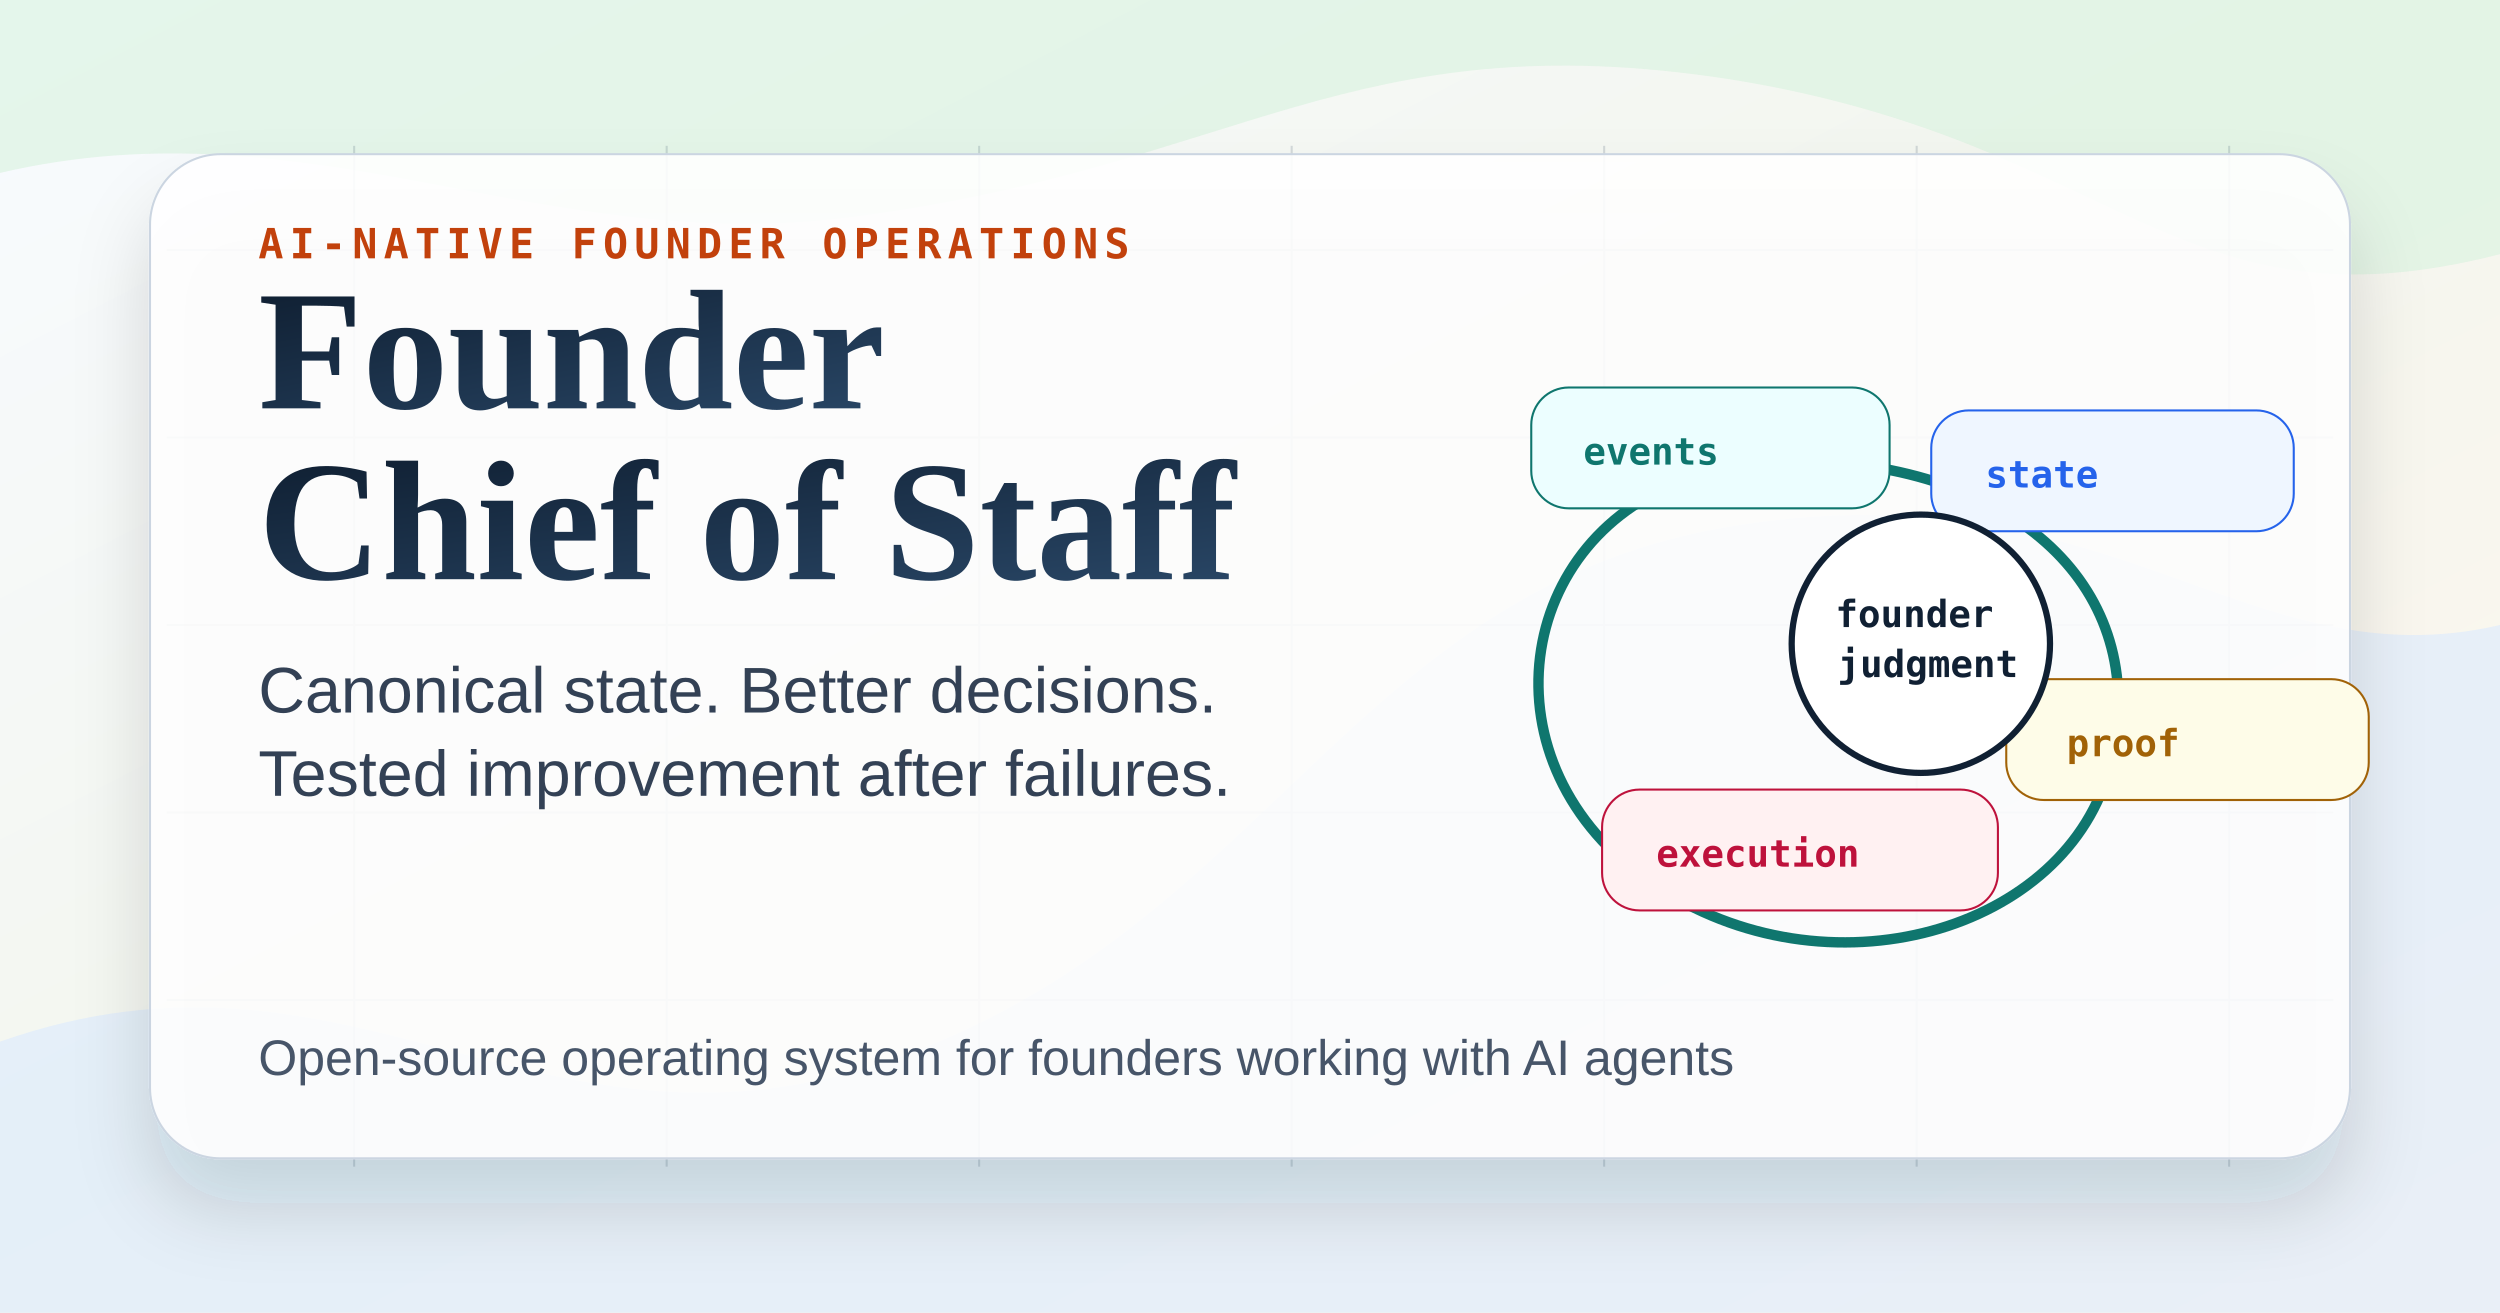
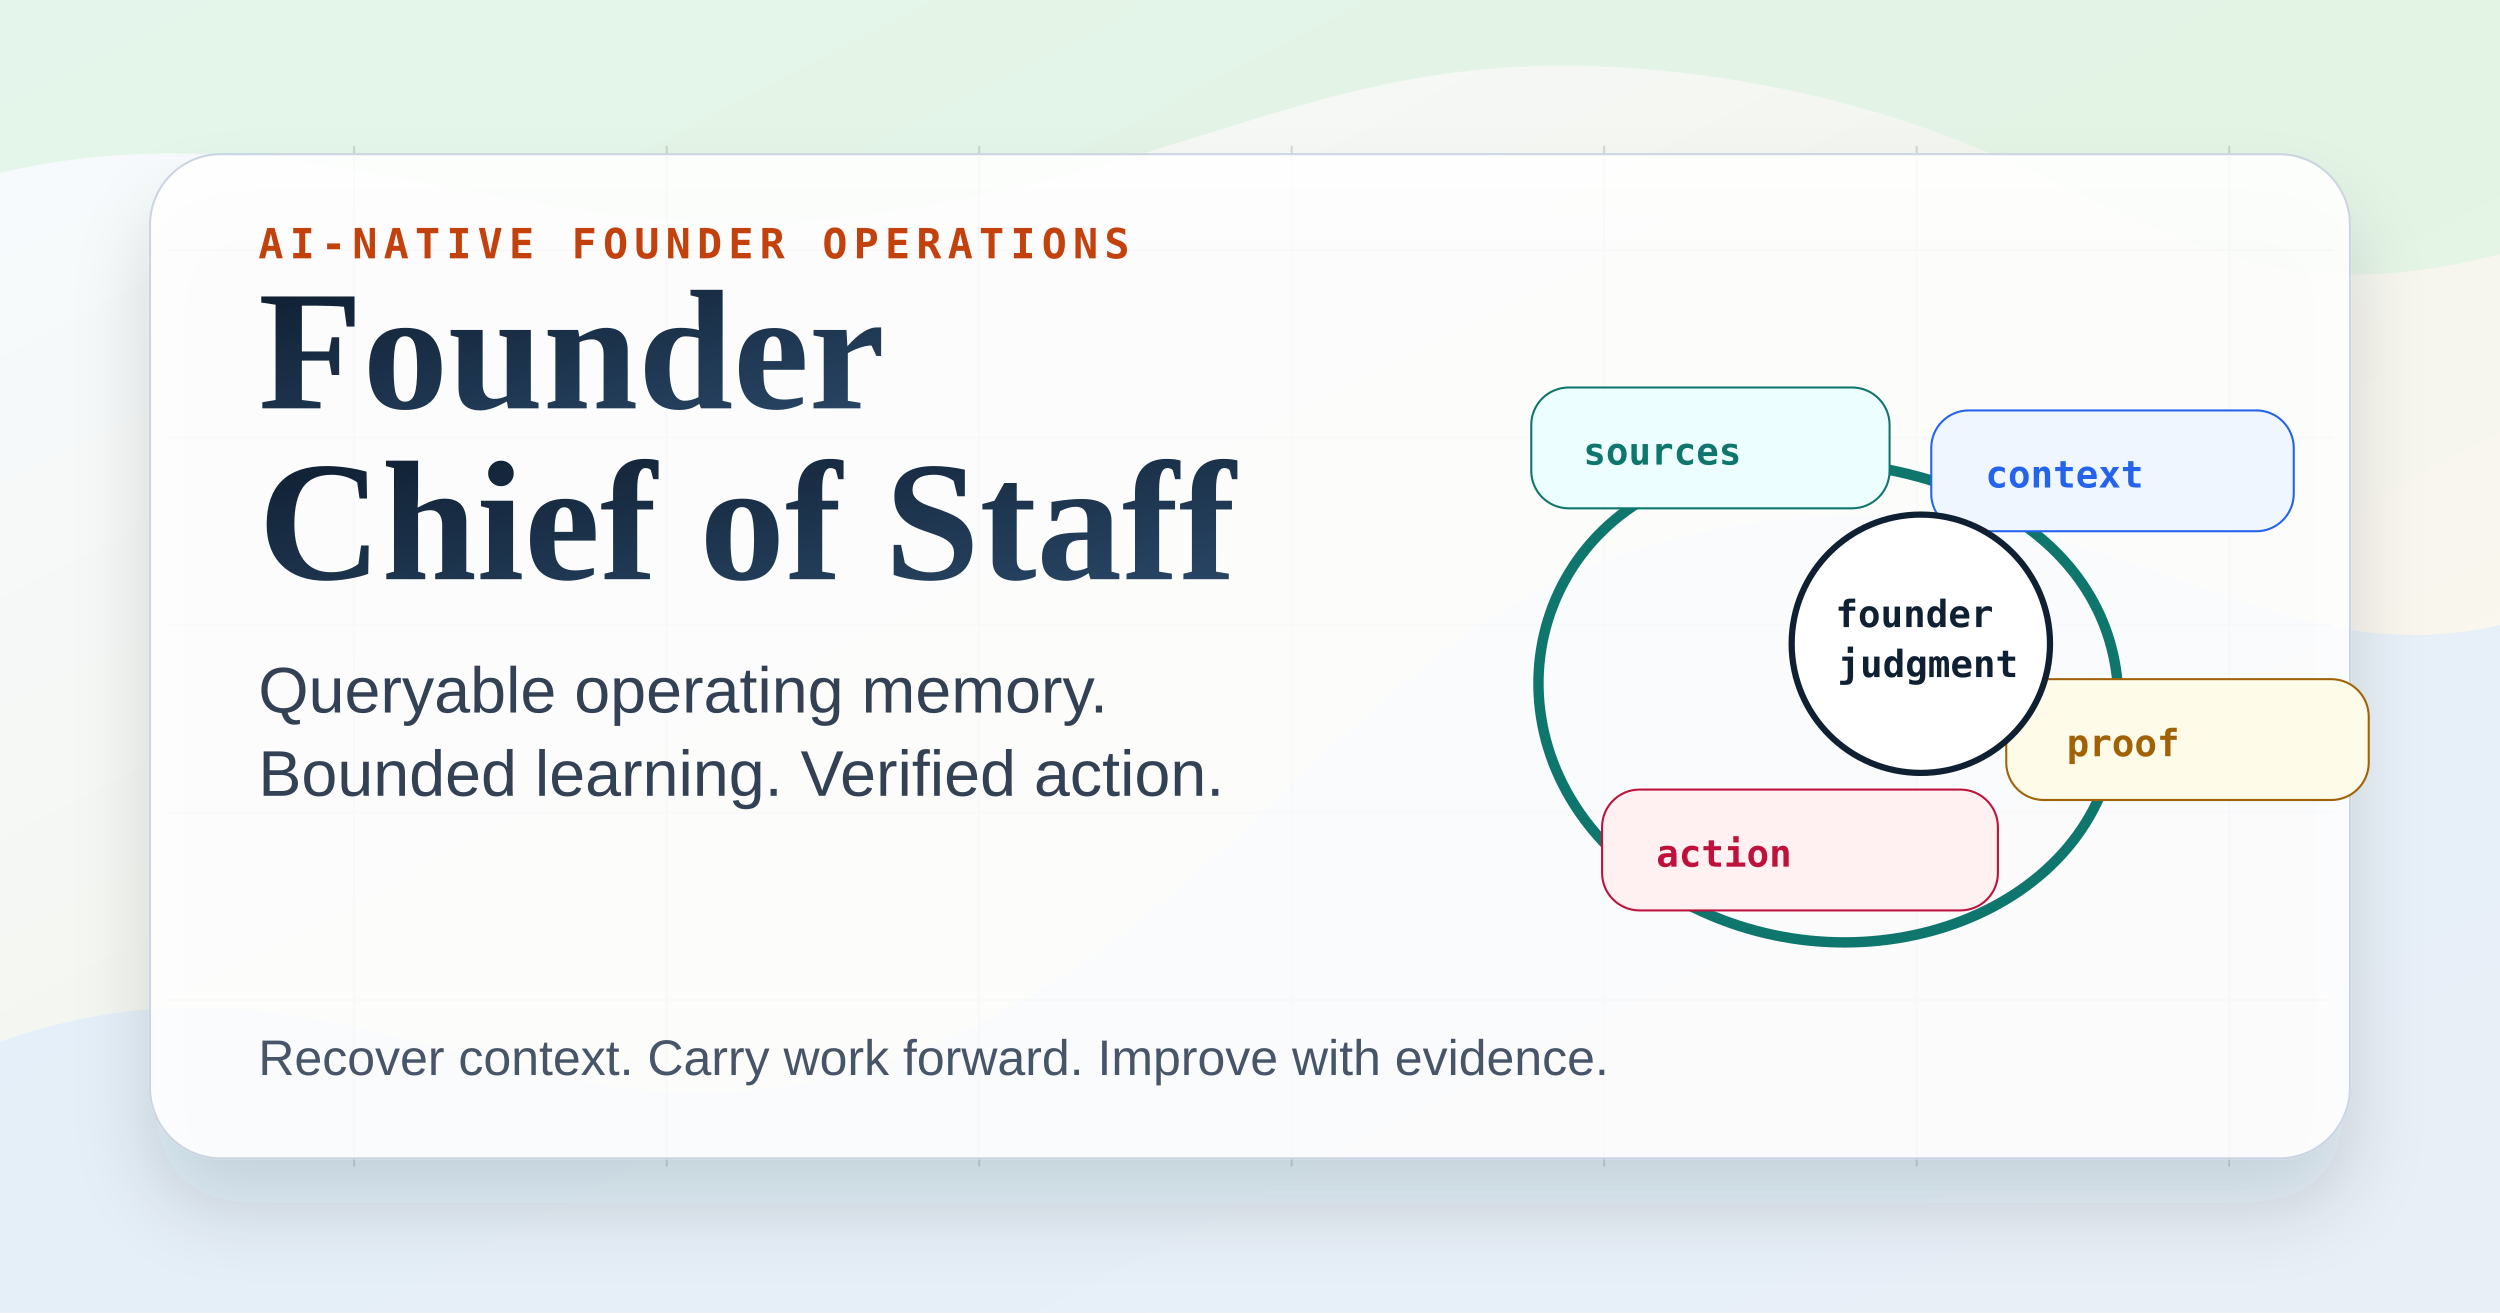
<svg xmlns="http://www.w3.org/2000/svg" width="1200" height="630" viewBox="0 0 1200 630" role="img" aria-labelledby="title desc">
  <defs>
    <linearGradient id="bg" x1="0" x2="1" y1="0" y2="1">
      <stop offset="0" stop-color="#f8fbff" />
      <stop offset="0.46" stop-color="#f3f6ef" />
      <stop offset="1" stop-color="#fff7ed" />
    </linearGradient>
    <linearGradient id="ink" x1="0" x2="1" y1="0" y2="1">
      <stop offset="0" stop-color="#102033" />
      <stop offset="1" stop-color="#284564" />
    </linearGradient>
    <filter id="shadow" x="-20%" y="-20%" width="140%" height="140%">
      <feDropShadow dx="0" dy="24" stdDeviation="18" flood-color="#1f2937" flood-opacity="0.16" />
    </filter>
  </defs>
  <rect width="1200" height="630" fill="url(#bg)" />
  <path d="M0 500 C170 440 260 568 430 508 C610 444 650 280 835 252 C1015 224 1080 328 1200 300 L1200 630 L0 630 Z" fill="#dbeafe" opacity="0.62" />
  <path d="M0 83 C150 48 260 124 410 104 C595 80 648 10 830 38 C1018 68 1044 162 1200 122 L1200 0 L0 0 Z" fill="#d9f2df" opacity="0.64" />
  <g opacity="0.16" stroke="#19324d" stroke-width="1">
    <path d="M80 120 H1120" />
    <path d="M80 210 H1120" />
    <path d="M80 300 H1120" />
    <path d="M80 390 H1120" />
    <path d="M80 480 H1120" />
    <path d="M170 70 V560" />
    <path d="M320 70 V560" />
    <path d="M470 70 V560" />
    <path d="M620 70 V560" />
    <path d="M770 70 V560" />
    <path d="M920 70 V560" />
    <path d="M1070 70 V560" />
  </g>
  <g filter="url(#shadow)">
    <rect x="72" y="74" width="1056" height="482" rx="34" fill="#ffffff" opacity="0.88" />
    <rect x="72" y="74" width="1056" height="482" rx="34" fill="none" stroke="#cbd5e1" />
  </g>
  <g transform="translate(124 124)">
    <text x="0" y="0" fill="#c2410c" font-family="Menlo, Consolas, monospace" font-size="20" font-weight="700" letter-spacing="3">AI-NATIVE FOUNDER OPERATIONS</text>
    <text x="0" y="72" fill="url(#ink)" font-family="Georgia, 'Times New Roman', serif" font-size="82" font-weight="700">Founder</text>
    <text x="0" y="154" fill="url(#ink)" font-family="Georgia, 'Times New Roman', serif" font-size="82" font-weight="700">Chief of Staff</text>
-     <text x="0" y="218" fill="#334155" font-family="Arial, Helvetica, sans-serif" font-size="31">Canonical state. Better decisions.</text>
-     <text x="0" y="258" fill="#334155" font-family="Arial, Helvetica, sans-serif" font-size="31">Tested improvement after failures.</text>
+     <text x="0" y="218" fill="#334155" font-family="Arial, Helvetica, sans-serif" font-size="31">Queryable operating memory.</text>
+     <text x="0" y="258" fill="#334155" font-family="Arial, Helvetica, sans-serif" font-size="31">Bounded learning. Verified action.</text>
  </g>
  <g transform="translate(735 141)" font-family="Menlo, Consolas, monospace" font-size="18" font-weight="700">
    <path d="M130 80 C238 83 298 146 278 226 C258 306 142 340 58 283 C-26 226 -8 115 78 88" fill="none" stroke="#0f766e" stroke-width="5" stroke-linecap="round" />
    <path d="M270 214 l27 13 l-27 14 z" fill="#0f766e" />
    <g>
      <rect x="0" y="45" width="172" height="58" rx="18" fill="#ecfeff" stroke="#0f766e" />
-       <text x="25" y="82" fill="#0f766e">events</text>
+       <text x="25" y="82" fill="#0f766e">sources</text>
    </g>
    <g>
      <rect x="192" y="56" width="174" height="58" rx="18" fill="#eff6ff" stroke="#2563eb" />
-       <text x="218" y="93" fill="#2563eb">state</text>
+       <text x="218" y="93" fill="#2563eb">context</text>
    </g>
    <g>
      <rect x="228" y="185" width="174" height="58" rx="18" fill="#fefce8" stroke="#a16207" />
      <text x="257" y="222" fill="#a16207">proof</text>
    </g>
    <g>
      <rect x="34" y="238" width="190" height="58" rx="18" fill="#fff1f2" stroke="#be123c" />
-       <text x="60" y="275" fill="#be123c">execution</text>
+       <text x="60" y="275" fill="#be123c">action</text>
    </g>
    <circle cx="187" cy="168" r="62" fill="#ffffff" stroke="#102033" stroke-width="3" />
    <text x="146" y="160" fill="#102033">founder</text>
    <text x="147" y="184" fill="#102033">judgment</text>
  </g>
-   <text x="124" y="516" fill="#475569" font-family="Arial, Helvetica, sans-serif" font-size="24">Open-source operating system for founders working with AI agents</text>
+   <text x="124" y="516" fill="#475569" font-family="Arial, Helvetica, sans-serif" font-size="24">Recover context. Carry work forward. Improve with evidence.</text>
</svg>
